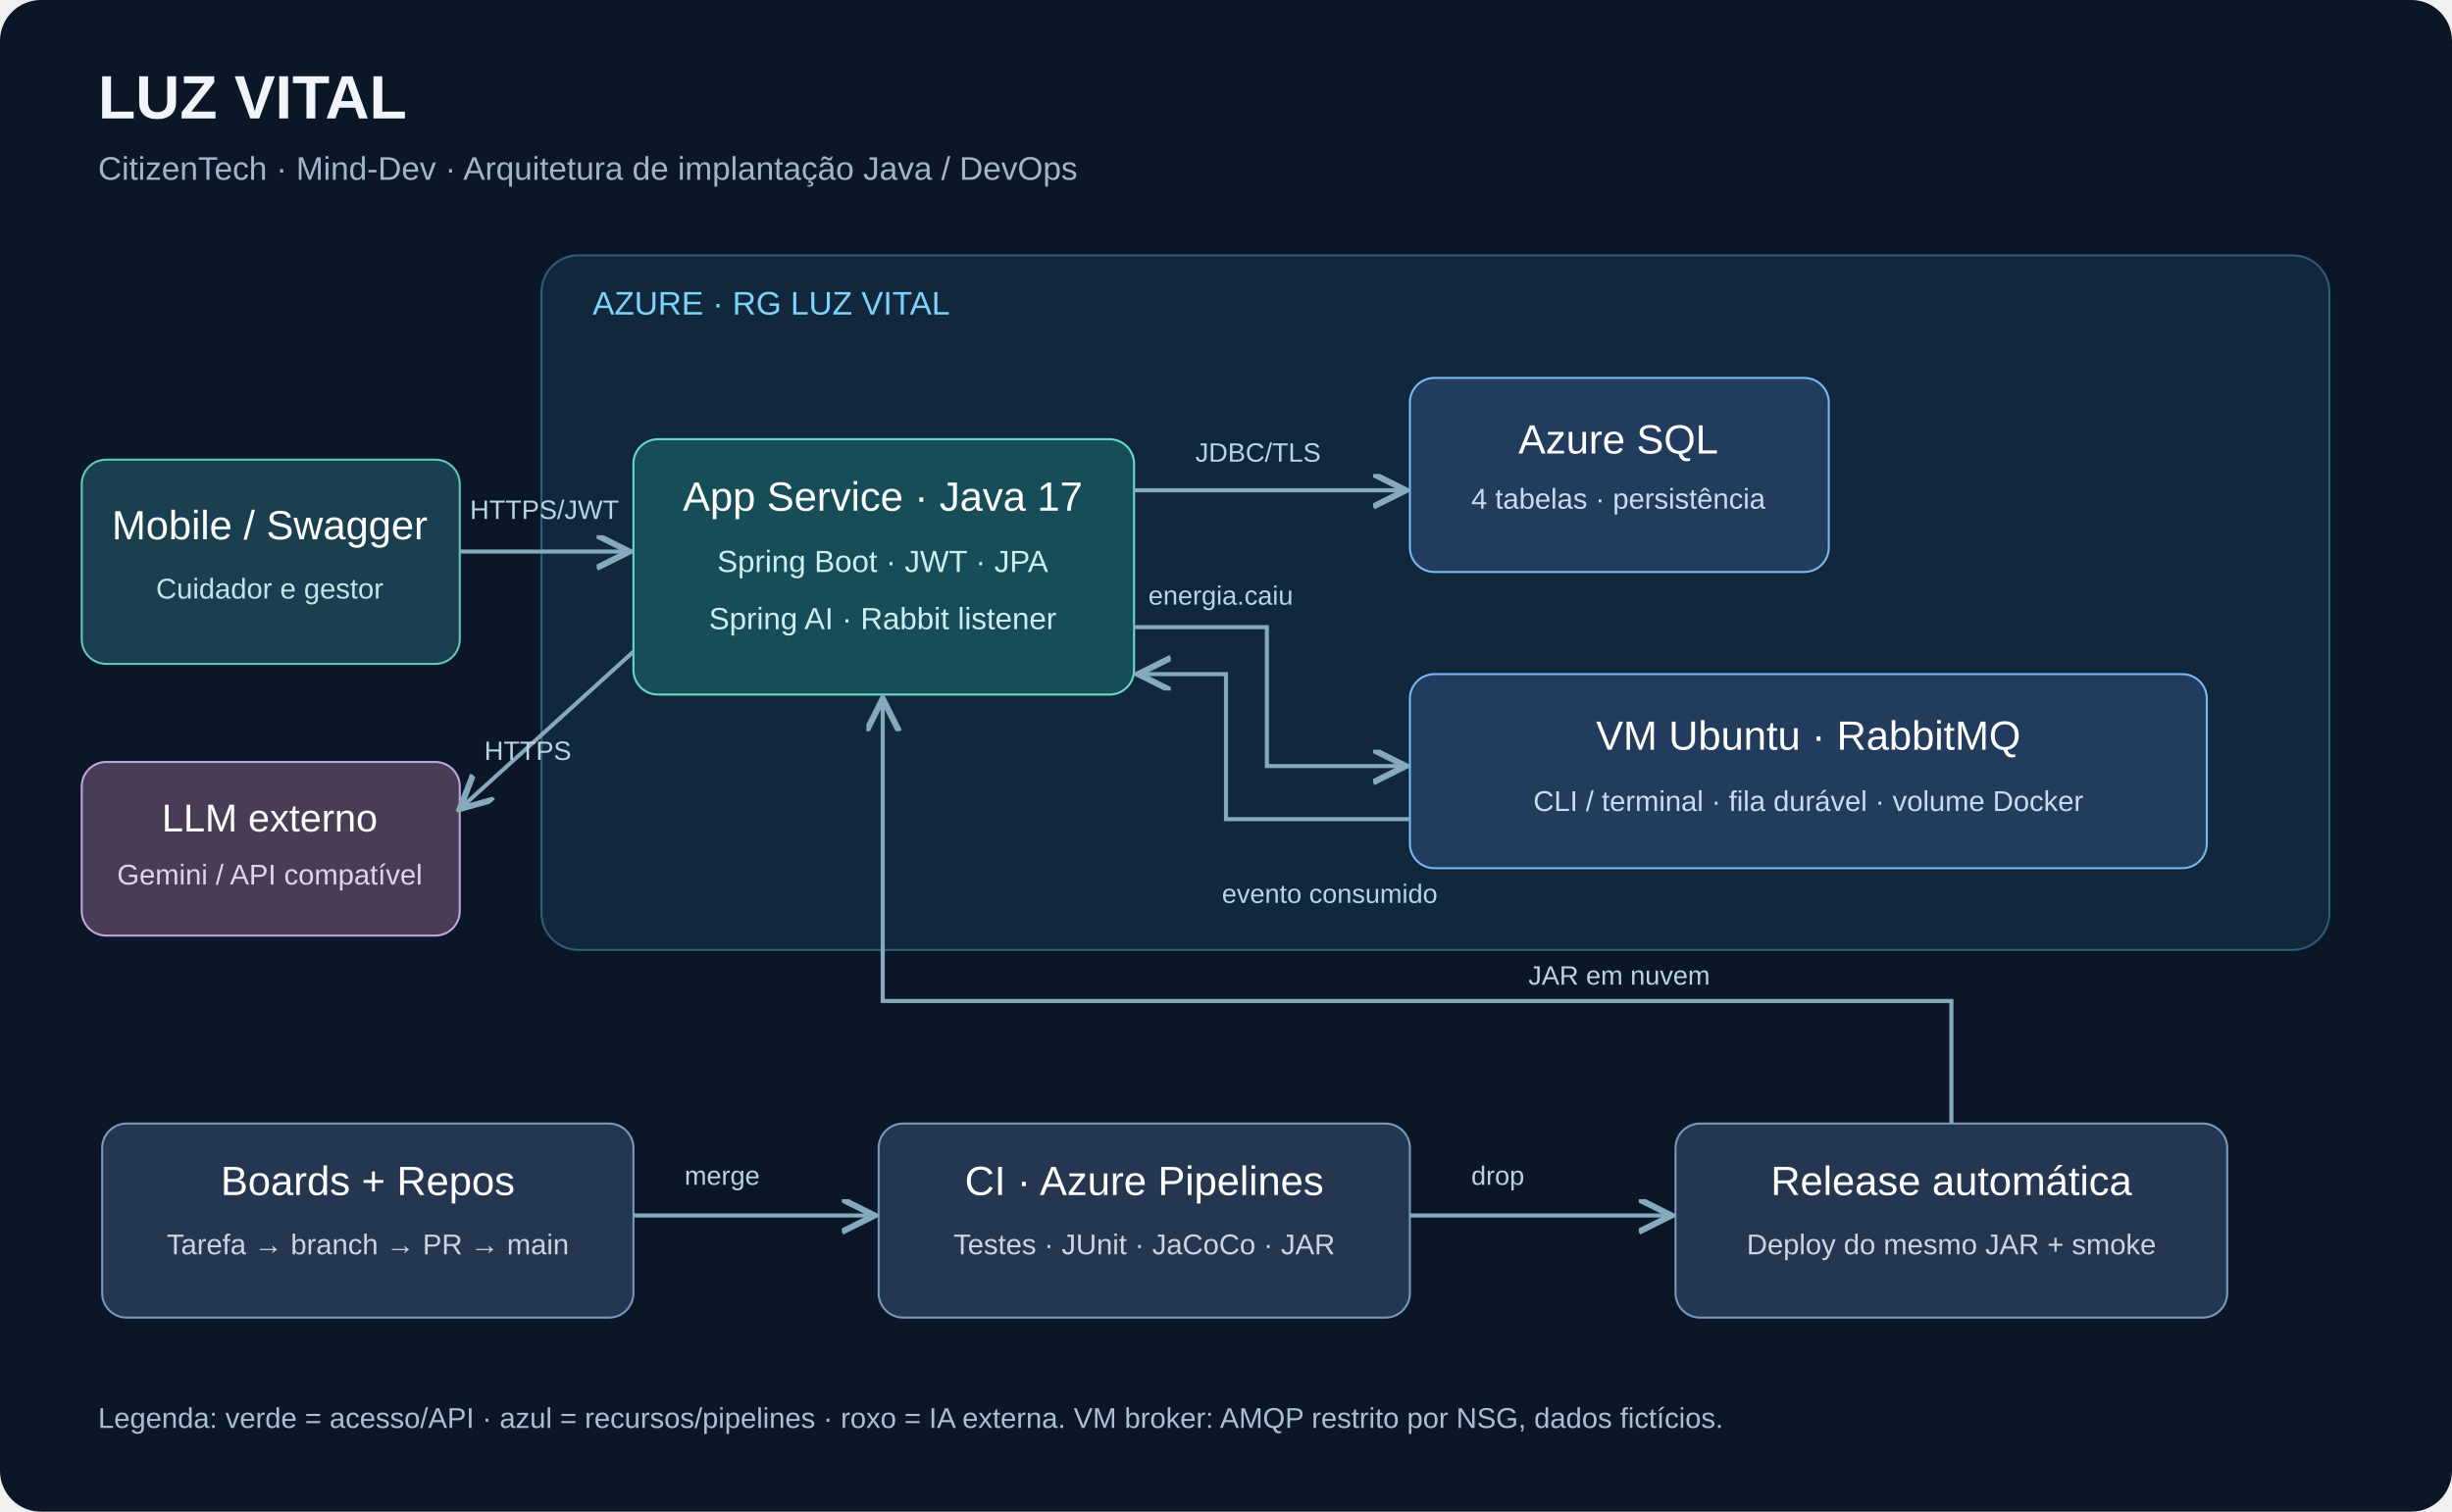
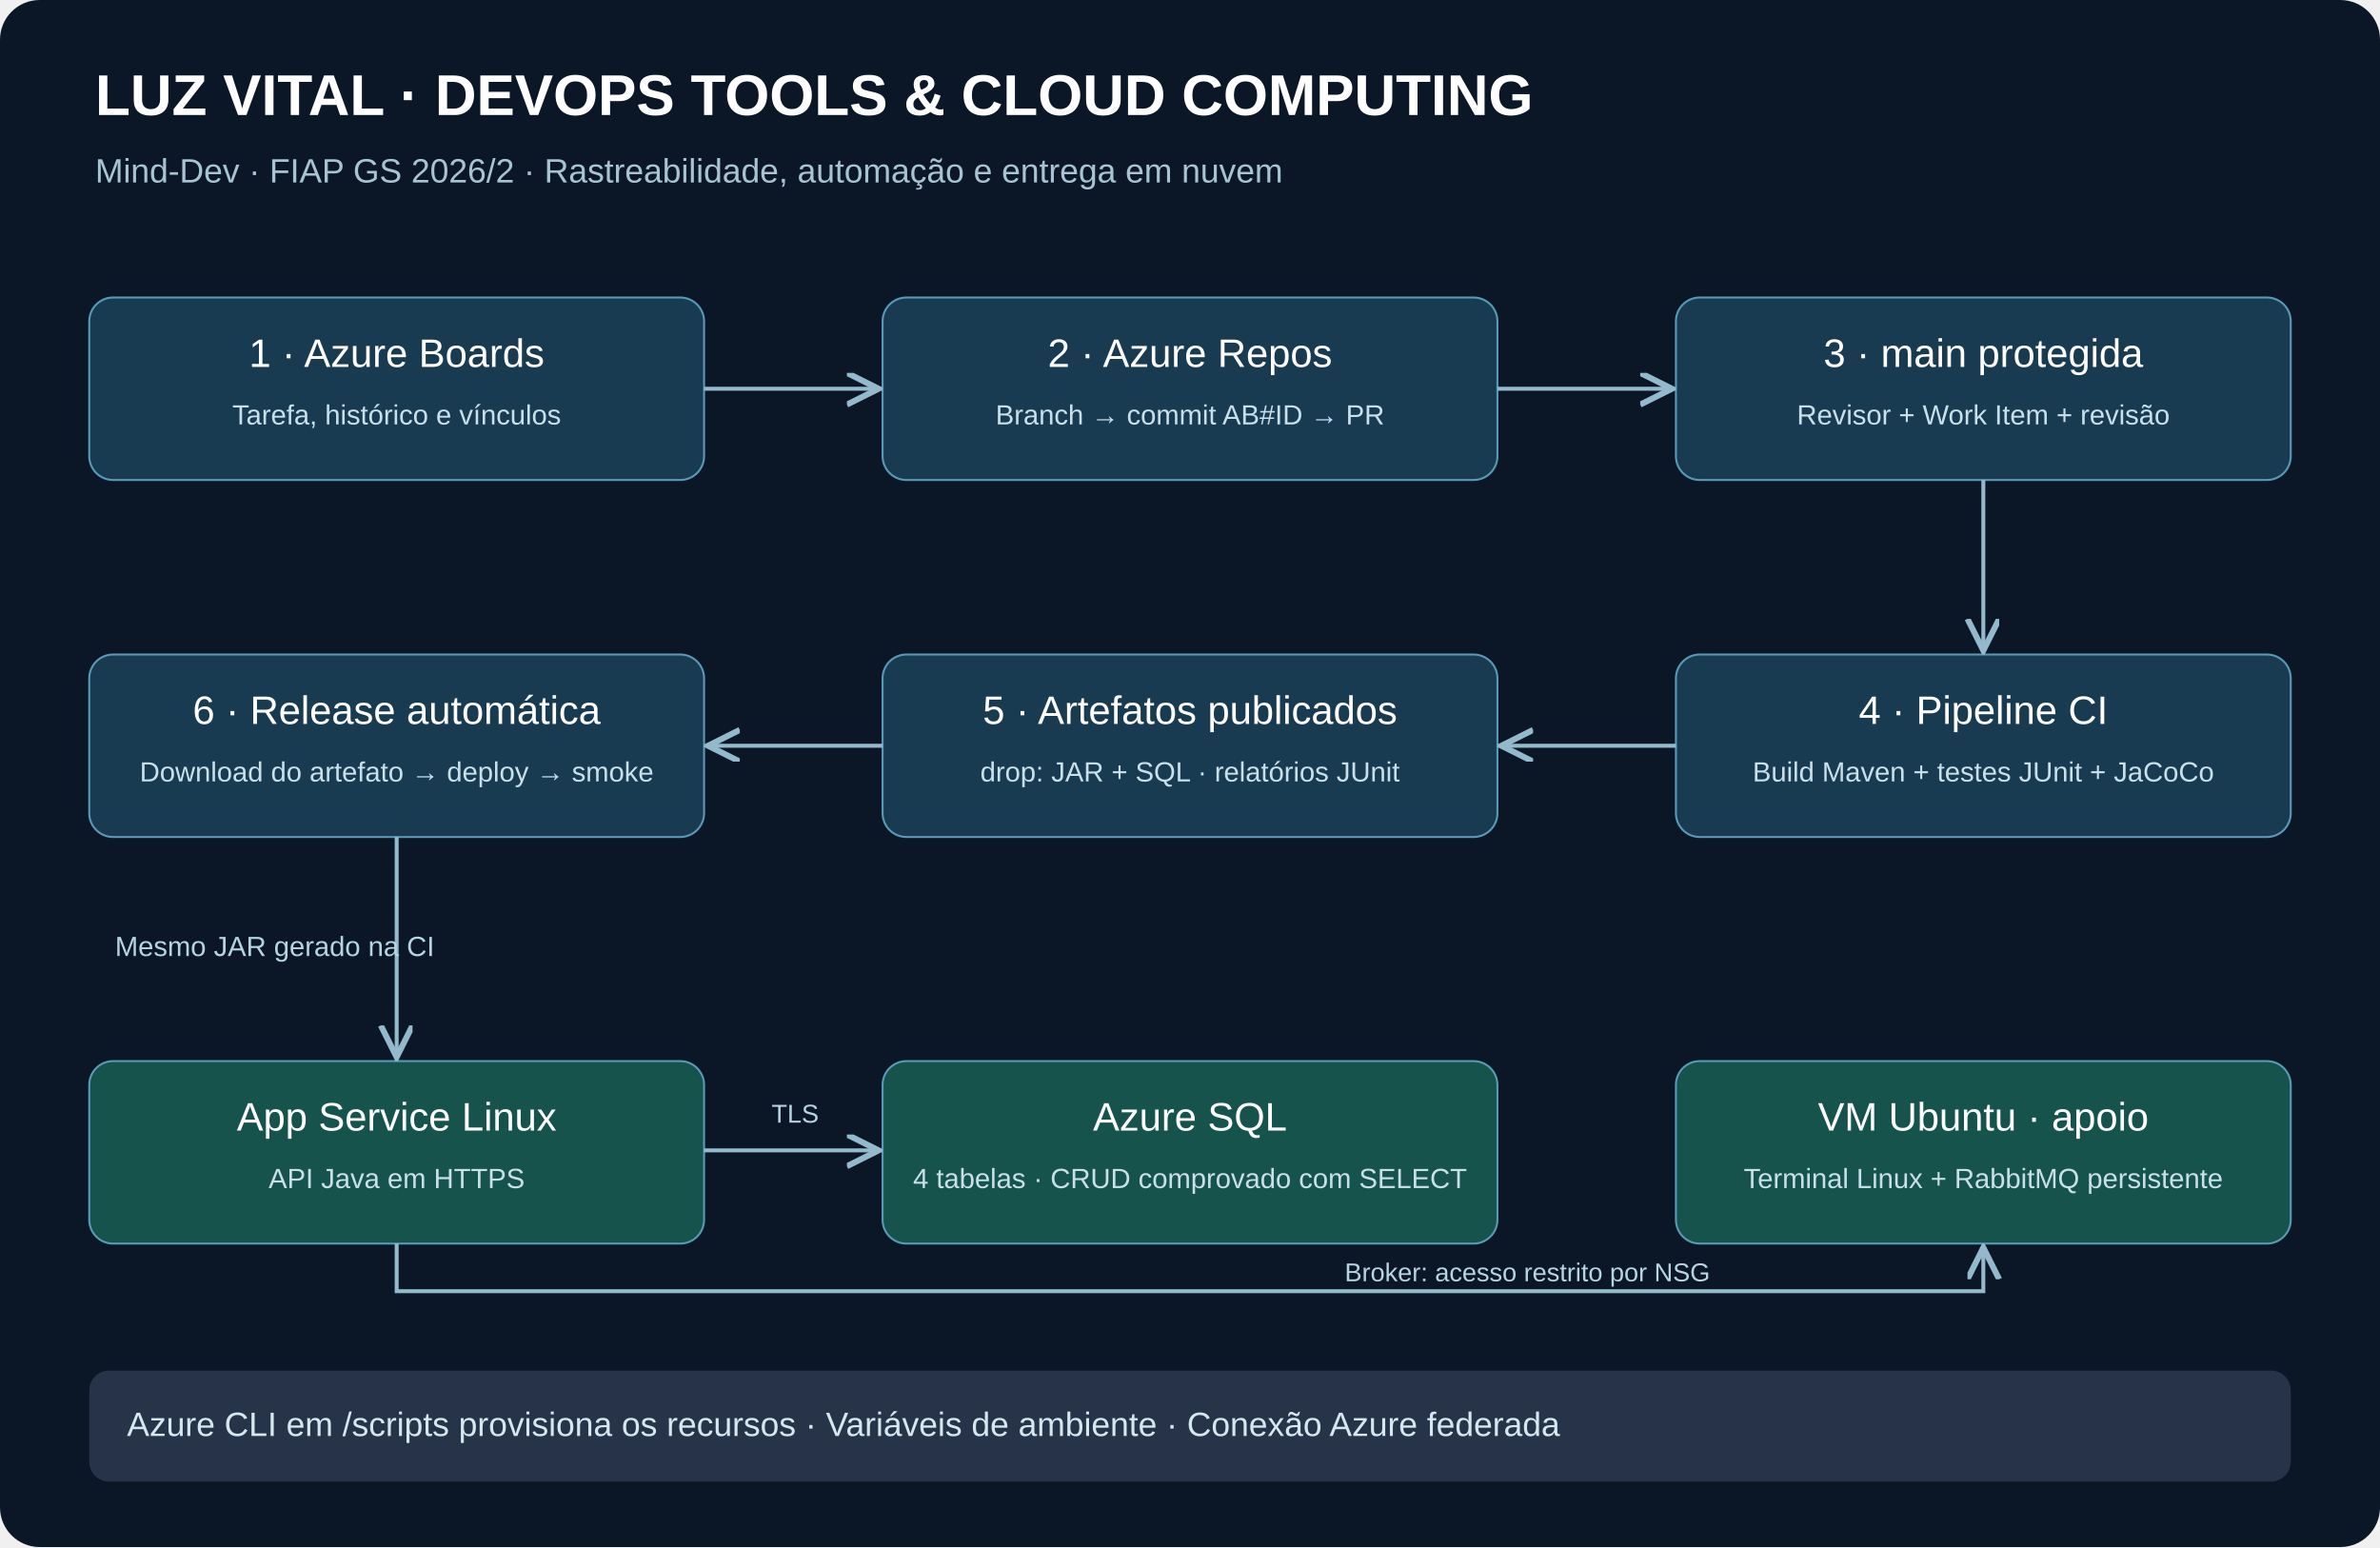
- <svg xmlns="http://www.w3.org/2000/svg" width="1200" height="740" viewBox="0 0 1200 740">
+ <svg xmlns="http://www.w3.org/2000/svg" width="1200" height="780" viewBox="0 0 1200 780">
  <defs>
-     <marker id="arrow" markerWidth="9" markerHeight="9" refX="8" refY="4" orient="auto">
-       <path d="M0 0 L8 4 L0 8" fill="none" stroke="#85a9bd" stroke-width="1.5" />
+     <marker id="a" markerWidth="9" markerHeight="9" refX="8" refY="4" orient="auto">
+       <path d="M0 0L8 4L0 8" fill="none" stroke="#94b9cc" stroke-width="1.5" />
    </marker>
  </defs>
-   <rect width="1200" height="740" rx="20" fill="#0b1726" />
-   <text x="48" y="58" font-family="Arial,sans-serif" font-size="30" font-weight="bold" fill="#f1f5f9">LUZ VITAL</text>
-   <text x="48" y="88" font-family="Arial,sans-serif" font-size="16" fill="#9fb6c7">CitizenTech · Mind-Dev · Arquitetura de implantação Java / DevOps</text>
-   <rect x="265" y="125" width="875" height="340" rx="18" fill="#11283c" stroke="#315b78" />
-   <text x="290" y="154" font-family="Arial" font-size="16" fill="#7dd3fc">AZURE · RG LUZ VITAL</text>
-   <g font-family="Arial,sans-serif" text-anchor="middle">
-     <rect x="40" y="225" width="185" height="100" rx="12" fill="#193f50" stroke="#61cab5" />
-     <text x="132" y="264" font-size="20" fill="white">Mobile / Swagger</text>
-     <text x="132" y="293" font-size="14" fill="#c6e3e6">Cuidador e gestor</text>
-     <rect x="310" y="215" width="245" height="125" rx="12" fill="#164d58" stroke="#64ddc4" />
-     <text x="432" y="250" font-size="20" fill="white">App Service · Java 17</text>
-     <text x="432" y="280" font-size="15" fill="#ceeeed">Spring Boot · JWT · JPA</text>
-     <text x="432" y="308" font-size="15" fill="#ceeeed">Spring AI · Rabbit listener</text>
-     <rect x="690" y="185" width="205" height="95" rx="12" fill="#223c5d" stroke="#77b8f6" />
-     <text x="792" y="222" font-size="20" fill="white">Azure SQL</text>
-     <text x="792" y="249" font-size="14" fill="#c7ddef">4 tabelas · persistência</text>
-     <rect x="690" y="330" width="390" height="95" rx="12" fill="#223c5d" stroke="#77b8f6" />
-     <text x="885" y="367" font-size="20" fill="white">VM Ubuntu · RabbitMQ</text>
-     <text x="885" y="397" font-size="14" fill="#c7ddef">CLI / terminal · fila durável · volume Docker</text>
-     <rect x="40" y="373" width="185" height="85" rx="12" fill="#493c55" stroke="#c4a4de" />
-     <text x="132" y="407" font-size="19" fill="white">LLM externo</text>
-     <text x="132" y="433" font-size="14" fill="#e0d3ed">Gemini / API compatível</text>
-     <rect x="50" y="550" width="260" height="95" rx="12" fill="#243650" stroke="#7699bf" />
-     <text x="180" y="585" font-size="20" fill="white">Boards + Repos</text>
-     <text x="180" y="614" font-size="14" fill="#cbd5e1">Tarefa → branch → PR → main</text>
-     <rect x="430" y="550" width="260" height="95" rx="12" fill="#243650" stroke="#7699bf" />
-     <text x="560" y="585" font-size="20" fill="white">CI · Azure Pipelines</text>
-     <text x="560" y="614" font-size="14" fill="#cbd5e1">Testes · JUnit · JaCoCo · JAR</text>
-     <rect x="820" y="550" width="270" height="95" rx="12" fill="#243650" stroke="#7699bf" />
-     <text x="955" y="585" font-size="20" fill="white">Release automática</text>
-     <text x="955" y="614" font-size="14" fill="#cbd5e1">Deploy do mesmo JAR + smoke</text>
+   <rect width="1200" height="780" rx="20" fill="#0b1726" />
+   <g font-family="Arial,sans-serif">
+     <text x="48" y="58" fill="white" font-size="29" font-weight="bold">LUZ VITAL · DEVOPS TOOLS &amp; CLOUD COMPUTING</text>
+     <text x="48" y="92" fill="#a7c3d4" font-size="17">Mind-Dev · FIAP GS 2026/2 · Rastreabilidade, automação e entrega em nuvem</text>
+     <rect x="45" y="150" width="310" height="92" rx="12" fill="#183b52" stroke="#5a9ab7" />
+     <text x="200" y="185" text-anchor="middle" fill="white" font-size="20">1 · Azure Boards</text>
+     <text x="200" y="214" text-anchor="middle" fill="#c9e0eb" font-size="14">Tarefa, histórico e vínculos</text>
+     <rect x="445" y="150" width="310" height="92" rx="12" fill="#183b52" stroke="#5a9ab7" />
+     <text x="600" y="185" text-anchor="middle" fill="white" font-size="20">2 · Azure Repos</text>
+     <text x="600" y="214" text-anchor="middle" fill="#c9e0eb" font-size="14">Branch → commit AB#ID → PR</text>
+     <rect x="845" y="150" width="310" height="92" rx="12" fill="#183b52" stroke="#5a9ab7" />
+     <text x="1000" y="185" text-anchor="middle" fill="white" font-size="20">3 · main protegida</text>
+     <text x="1000" y="214" text-anchor="middle" fill="#c9e0eb" font-size="14">Revisor + Work Item + revisão</text>
+     <rect x="845" y="330" width="310" height="92" rx="12" fill="#183b52" stroke="#5a9ab7" />
+     <text x="1000" y="365" text-anchor="middle" fill="white" font-size="20">4 · Pipeline CI</text>
+     <text x="1000" y="394" text-anchor="middle" fill="#c9e0eb" font-size="14">Build Maven + testes JUnit + JaCoCo</text>
+     <rect x="445" y="330" width="310" height="92" rx="12" fill="#183b52" stroke="#5a9ab7" />
+     <text x="600" y="365" text-anchor="middle" fill="white" font-size="20">5 · Artefatos publicados</text>
+     <text x="600" y="394" text-anchor="middle" fill="#c9e0eb" font-size="14">drop: JAR + SQL · relatórios JUnit</text>
+     <rect x="45" y="330" width="310" height="92" rx="12" fill="#183b52" stroke="#5a9ab7" />
+     <text x="200" y="365" text-anchor="middle" fill="white" font-size="20">6 · Release automática</text>
+     <text x="200" y="394" text-anchor="middle" fill="#c9e0eb" font-size="14">Download do artefato → deploy → smoke</text>
+     <rect x="45" y="535" width="310" height="92" rx="12" fill="#16534d" stroke="#5a9ab7" />
+     <text x="200" y="570" text-anchor="middle" fill="white" font-size="20">App Service Linux</text>
+     <text x="200" y="599" text-anchor="middle" fill="#c9e0eb" font-size="14">API Java em HTTPS</text>
+     <rect x="445" y="535" width="310" height="92" rx="12" fill="#16534d" stroke="#5a9ab7" />
+     <text x="600" y="570" text-anchor="middle" fill="white" font-size="20">Azure SQL</text>
+     <text x="600" y="599" text-anchor="middle" fill="#c9e0eb" font-size="14">4 tabelas · CRUD comprovado com SELECT</text>
+     <rect x="845" y="535" width="310" height="92" rx="12" fill="#16534d" stroke="#5a9ab7" />
+     <text x="1000" y="570" text-anchor="middle" fill="white" font-size="20">VM Ubuntu · apoio</text>
+     <text x="1000" y="599" text-anchor="middle" fill="#c9e0eb" font-size="14">Terminal Linux + RabbitMQ persistente</text>
+     <g fill="none" stroke="#94b9cc" stroke-width="2" marker-end="url(#a)">
+       <path d="M355 196H443" />
+       <path d="M755 196H843" />
+       <path d="M1000 242V328" />
+       <path d="M845 376H757" />
+       <path d="M445 376H357" />
+       <path d="M200 422V533" />
+       <path d="M355 580H443" />
+       <path d="M200 627V651H1000V629" />
+     </g>
+     <text x="58" y="482" fill="#b6d4e2" font-size="14">Mesmo JAR gerado na CI</text>
+     <text x="389" y="566" fill="#b6d4e2" font-size="13">TLS</text>
+     <text x="678" y="646" fill="#b6d4e2" font-size="13">Broker: acesso restrito por NSG</text>
+     <rect x="45" y="691" width="1110" height="56" rx="10" fill="#263348" />
+     <text x="64" y="724" fill="#d5e8ef" font-size="17">Azure CLI em /scripts provisiona os recursos · Variáveis de ambiente · Conexão Azure federada</text>
  </g>
-   <g stroke="#85a9bd" stroke-width="2" fill="none" marker-end="url(#arrow)">
-     <path d="M225 270 H308" />
-     <path d="M555 240 H688" />
-     <path d="M555 307 H620 V375 H688" />
-     <path d="M690 401 H600 V330 H557" />
-     <path d="M310 319 L225 396" />
-     <path d="M310 595 H428" />
-     <path d="M690 595 H818" />
-     <path d="M955 550 V490 H432 V342" />
-   </g>
-   <g font-family="Arial,sans-serif" font-size="13" fill="#b6d4e2">
-     <text x="230" y="254">HTTPS/JWT</text>
-     <text x="585" y="226">JDBC/TLS</text>
-     <text x="562" y="296">energia.caiu</text>
-     <text x="598" y="442">evento consumido</text>
-     <text x="237" y="372">HTTPS</text>
-     <text x="335" y="580">merge</text>
-     <text x="720" y="580">drop</text>
-     <text x="748" y="482">JAR em nuvem</text>
-   </g>
-   <text x="48" y="699" font-family="Arial,sans-serif" font-size="14" fill="#a8c0d0">Legenda: verde = acesso/API · azul = recursos/pipelines · roxo = IA externa. VM broker: AMQP restrito por NSG, dados fictícios.</text>
</svg>
